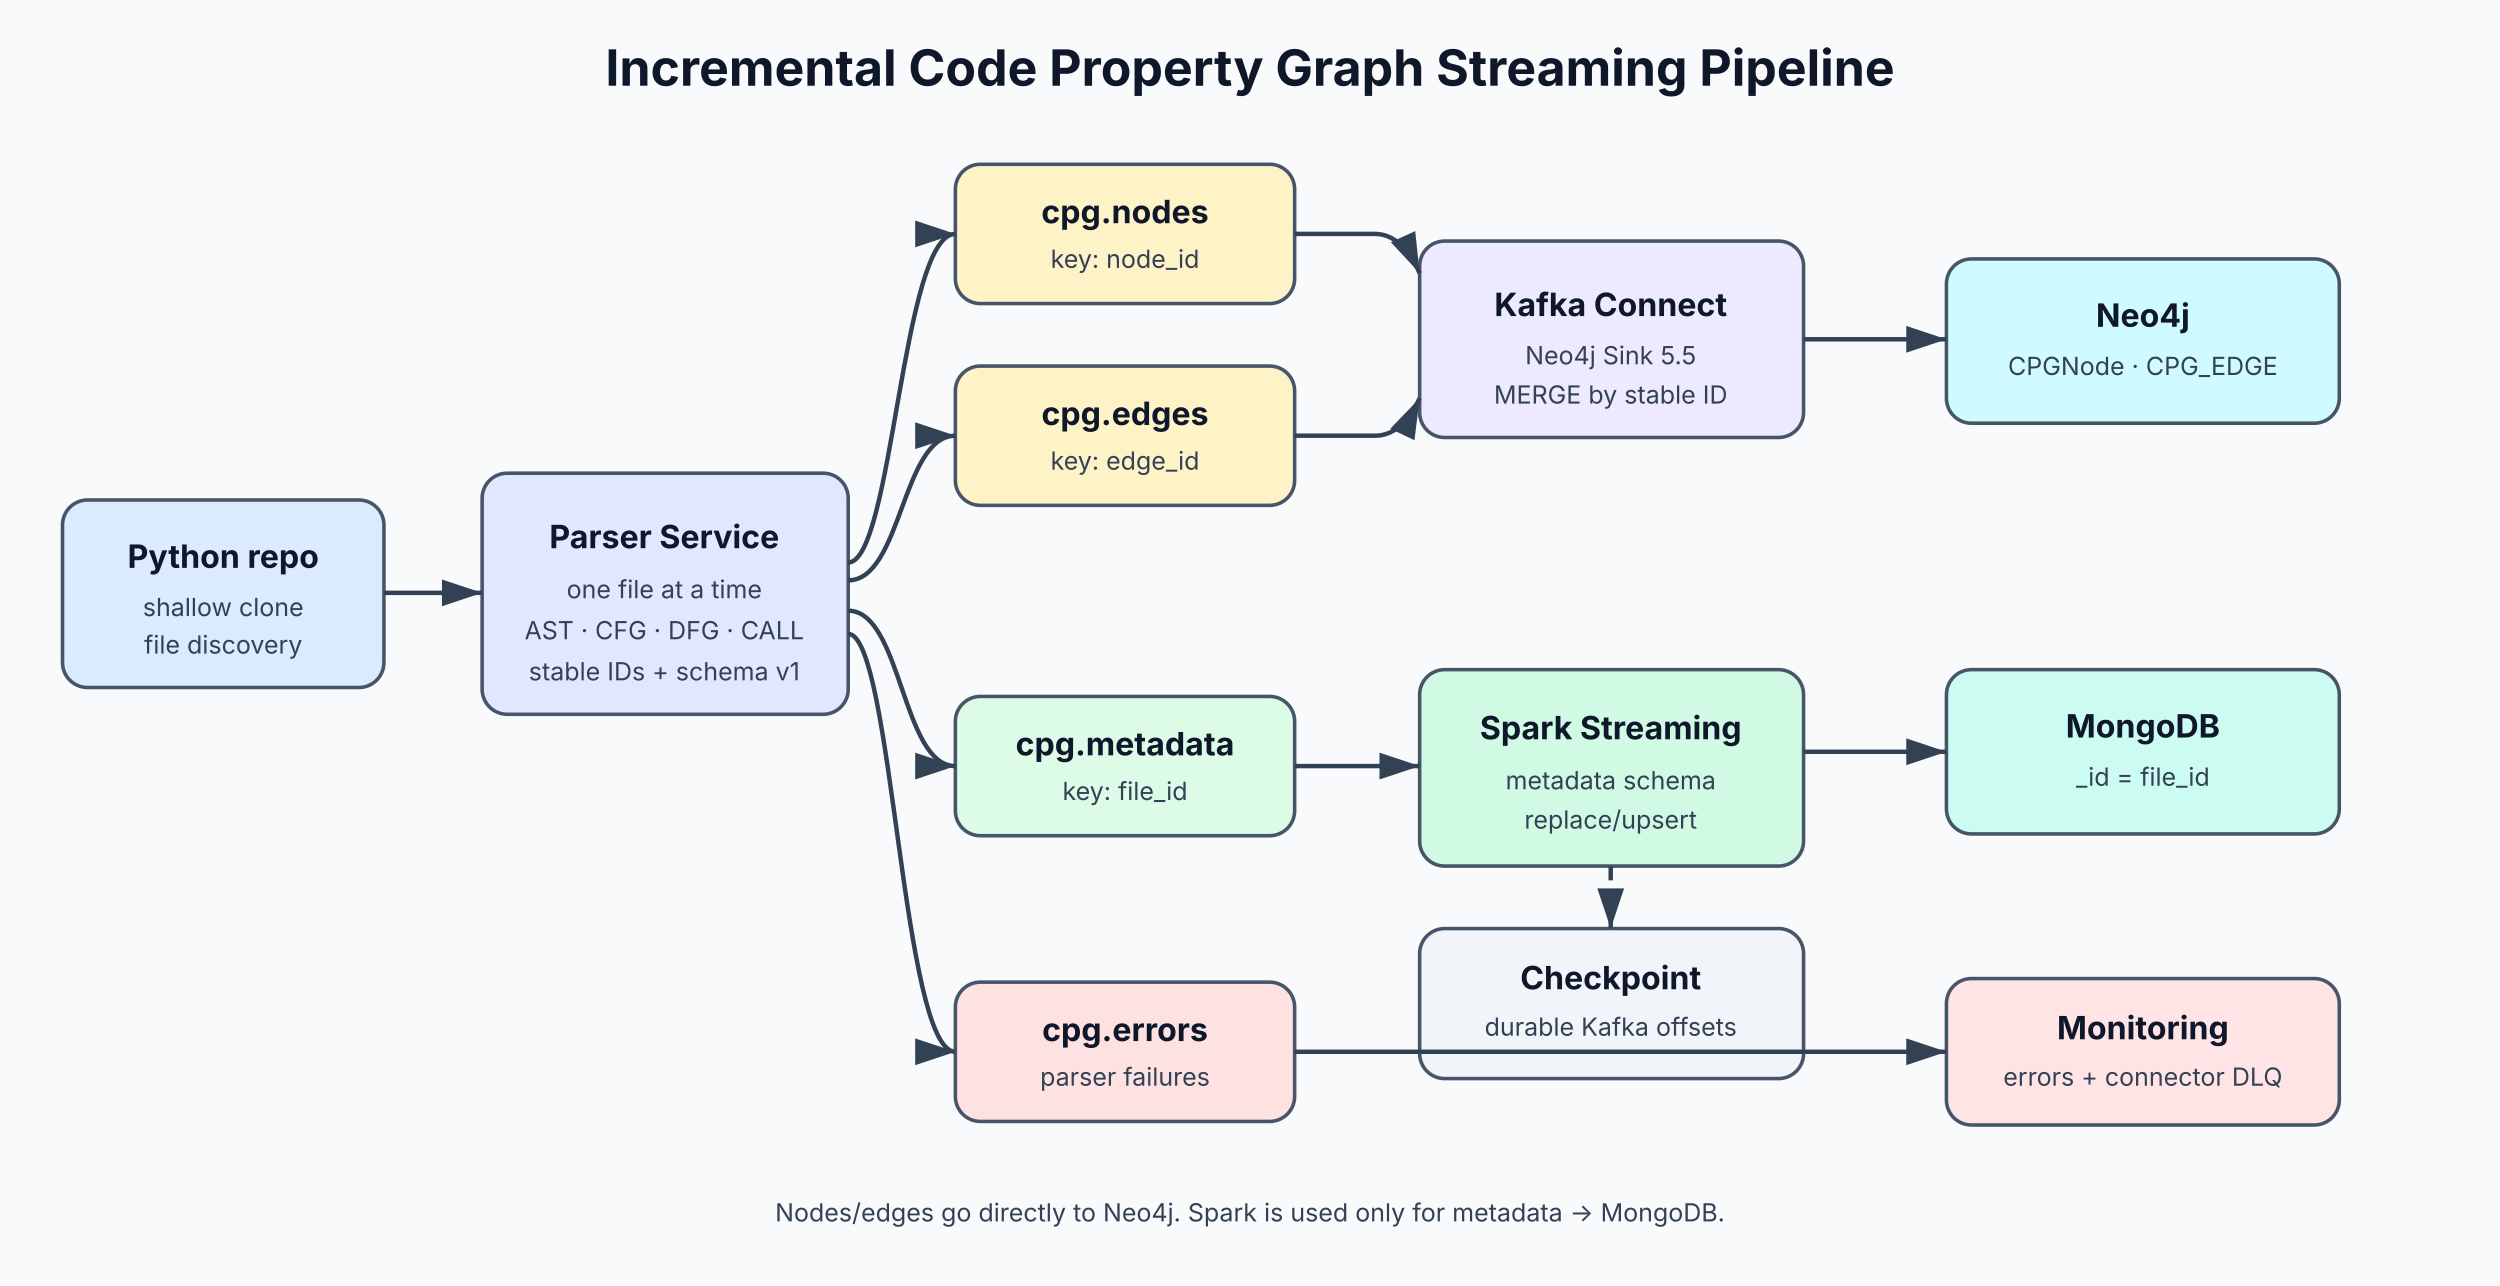
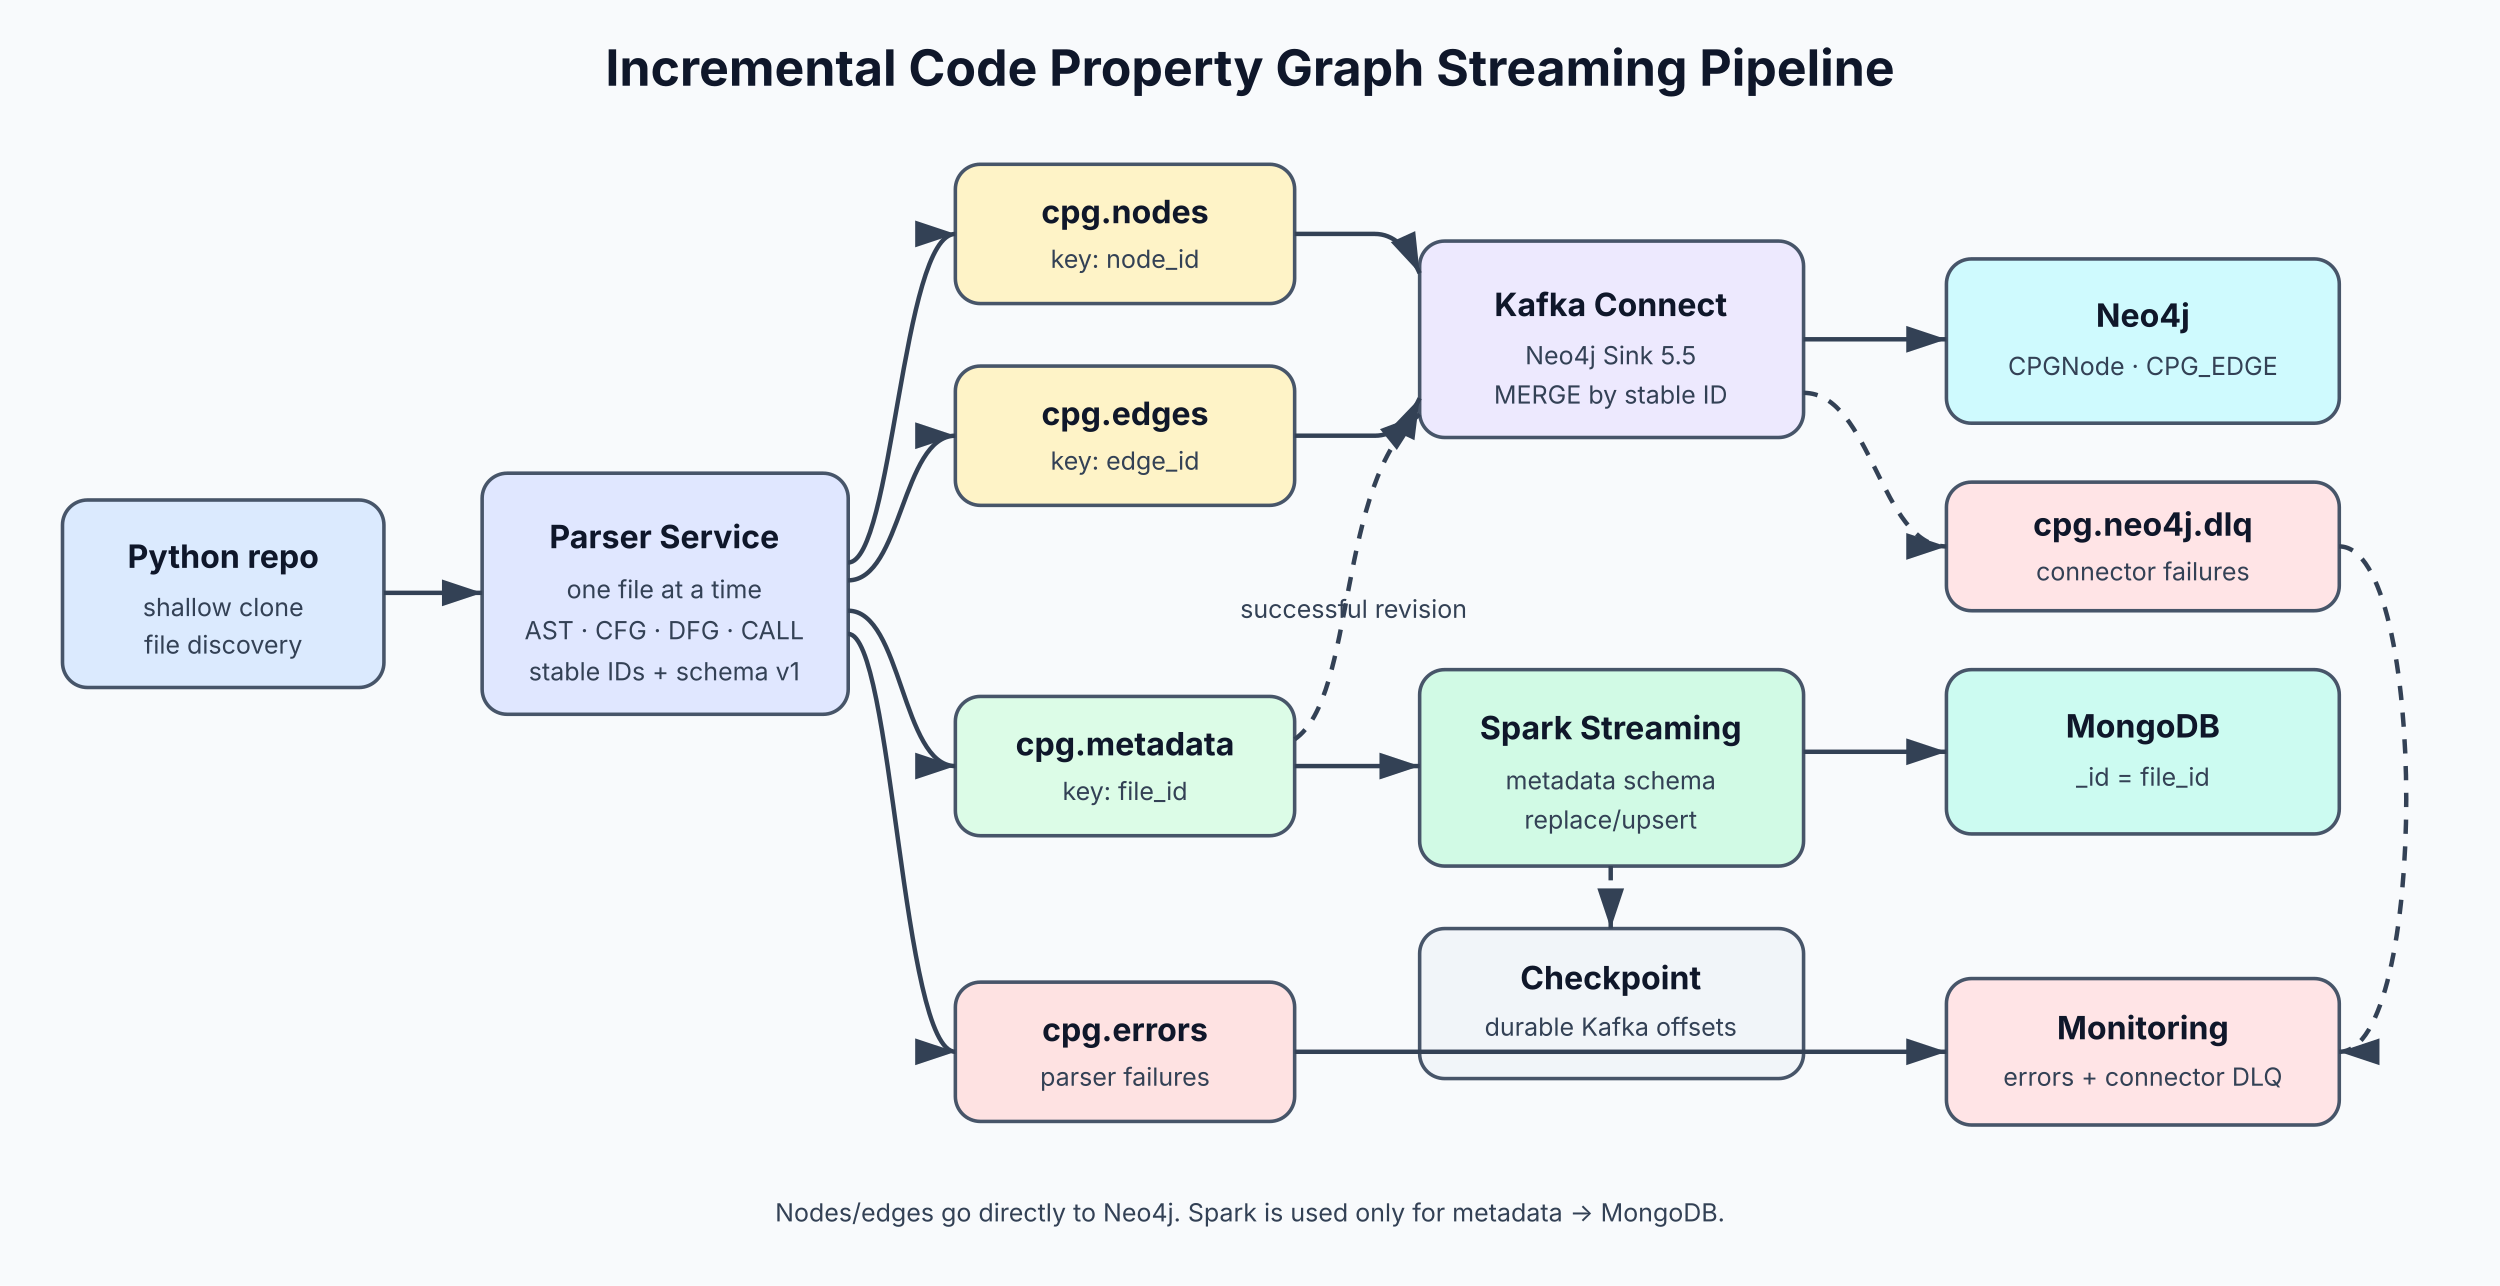
<svg xmlns="http://www.w3.org/2000/svg" width="1400" height="720" viewBox="0 0 1400 720" role="img" aria-labelledby="title desc">
  <defs>
    <marker id="arrow" markerWidth="10" markerHeight="10" refX="9" refY="3" orient="auto" markerUnits="strokeWidth">
      <path d="M0,0 L0,6 L9,3 z" fill="#334155" />
    </marker>
    <style>
      .title { font: 700 28px -apple-system, BlinkMacSystemFont, "Segoe UI", sans-serif; fill: #0f172a; }
      .label { font: 700 18px -apple-system, BlinkMacSystemFont, "Segoe UI", sans-serif; fill: #0f172a; }
      .small { font: 14px -apple-system, BlinkMacSystemFont, "Segoe UI", sans-serif; fill: #334155; }
      .box { stroke: #475569; stroke-width: 2; rx: 14; }
      .flow { stroke: #334155; stroke-width: 2.5; fill: none; marker-end: url(#arrow); }
      .dashed { stroke-dasharray: 8 7; }
    </style>
  </defs>
  <rect width="1400" height="720" fill="#f8fafc" />
  <text x="700" y="48" text-anchor="middle" class="title">Incremental Code Property Graph Streaming Pipeline</text>
  <rect x="35" y="280" width="180" height="105" class="box" fill="#dbeafe" />
  <text x="125" y="318" text-anchor="middle" class="label">Python repo</text>
  <text x="125" y="345" text-anchor="middle" class="small">shallow clone</text>
  <text x="125" y="366" text-anchor="middle" class="small">file discovery</text>
  <rect x="270" y="265" width="205" height="135" class="box" fill="#e0e7ff" />
  <text x="372" y="307" text-anchor="middle" class="label">Parser Service</text>
  <text x="372" y="335" text-anchor="middle" class="small">one file at a time</text>
  <text x="372" y="358" text-anchor="middle" class="small">AST · CFG · DFG · CALL</text>
  <text x="372" y="381" text-anchor="middle" class="small">stable IDs + schema v1</text>
  <path d="M215 332 H270" class="flow" />
  <rect x="535" y="92" width="190" height="78" class="box" fill="#fef3c7" />
  <text x="630" y="125" text-anchor="middle" class="label">cpg.nodes</text>
  <text x="630" y="150" text-anchor="middle" class="small">key: node_id</text>
  <rect x="535" y="205" width="190" height="78" class="box" fill="#fef3c7" />
  <text x="630" y="238" text-anchor="middle" class="label">cpg.edges</text>
  <text x="630" y="263" text-anchor="middle" class="small">key: edge_id</text>
  <rect x="535" y="390" width="190" height="78" class="box" fill="#dcfce7" />
  <text x="630" y="423" text-anchor="middle" class="label">cpg.metadata</text>
  <text x="630" y="448" text-anchor="middle" class="small">key: file_id</text>
  <rect x="535" y="550" width="190" height="78" class="box" fill="#fee2e2" />
  <text x="630" y="583" text-anchor="middle" class="label">cpg.errors</text>
  <text x="630" y="608" text-anchor="middle" class="small">parser failures</text>
  <path d="M475 315 C500 315 505 131 535 131" class="flow" />
  <path d="M475 325 C505 325 505 244 535 244" class="flow" />
  <path d="M475 342 C505 342 505 429 535 429" class="flow" />
  <path d="M475 355 C500 355 505 589 535 589" class="flow" />
  <rect x="795" y="135" width="215" height="110" class="box" fill="#ede9fe" />
  <text x="902" y="177" text-anchor="middle" class="label">Kafka Connect</text>
  <text x="902" y="204" text-anchor="middle" class="small">Neo4j Sink 5.5</text>
  <text x="902" y="226" text-anchor="middle" class="small">MERGE by stable ID</text>
  <path d="M725 131 H770 Q785 131 795 153" class="flow" />
  <path d="M725 244 H770 Q785 244 795 223" class="flow" />
+   <path d="M725 414 C760 390 748 270 795 232" class="flow dashed" />
+   <text x="758" y="346" text-anchor="middle" class="small">successful revision</text>
  <rect x="1090" y="145" width="220" height="92" class="box" fill="#cffafe" />
  <text x="1200" y="183" text-anchor="middle" class="label">Neo4j</text>
  <text x="1200" y="210" text-anchor="middle" class="small">CPGNode · CPG_EDGE</text>
  <path d="M1010 190 H1090" class="flow" />
+   <rect x="1090" y="270" width="220" height="72" class="box" fill="#ffe4e6" />
+   <text x="1200" y="300" text-anchor="middle" class="label">cpg.neo4j.dlq</text>
+   <text x="1200" y="325" text-anchor="middle" class="small">connector failures</text>
+   <path d="M1010 220 C1048 220 1053 306 1090 306" class="flow dashed" />
  <rect x="795" y="375" width="215" height="110" class="box" fill="#d1fae5" />
  <text x="902" y="414" text-anchor="middle" class="label">Spark Streaming</text>
  <text x="902" y="442" text-anchor="middle" class="small">metadata schema</text>
  <text x="902" y="464" text-anchor="middle" class="small">replace/upsert</text>
  <path d="M725 429 H795" class="flow" />
  <rect x="1090" y="375" width="220" height="92" class="box" fill="#ccfbf1" />
  <text x="1200" y="413" text-anchor="middle" class="label">MongoDB</text>
  <text x="1200" y="440" text-anchor="middle" class="small">_id = file_id</text>
  <path d="M1010 421 H1090" class="flow" />
  <rect x="795" y="520" width="215" height="84" class="box" fill="#f1f5f9" />
  <text x="902" y="554" text-anchor="middle" class="label">Checkpoint</text>
  <text x="902" y="580" text-anchor="middle" class="small">durable Kafka offsets</text>
  <path d="M902 485 V520" class="flow dashed" />
  <rect x="1090" y="548" width="220" height="82" class="box" fill="#ffe4e6" />
  <text x="1200" y="582" text-anchor="middle" class="label">Monitoring</text>
  <text x="1200" y="608" text-anchor="middle" class="small">errors + connector DLQ</text>
  <path d="M725 589 H1090" class="flow" />
+   <path d="M1310 306 C1360 306 1360 589 1310 589" class="flow dashed" />
  <text x="700" y="684" text-anchor="middle" class="small">Nodes/edges go directly to Neo4j. Spark is used only for metadata → MongoDB.</text>
</svg>
